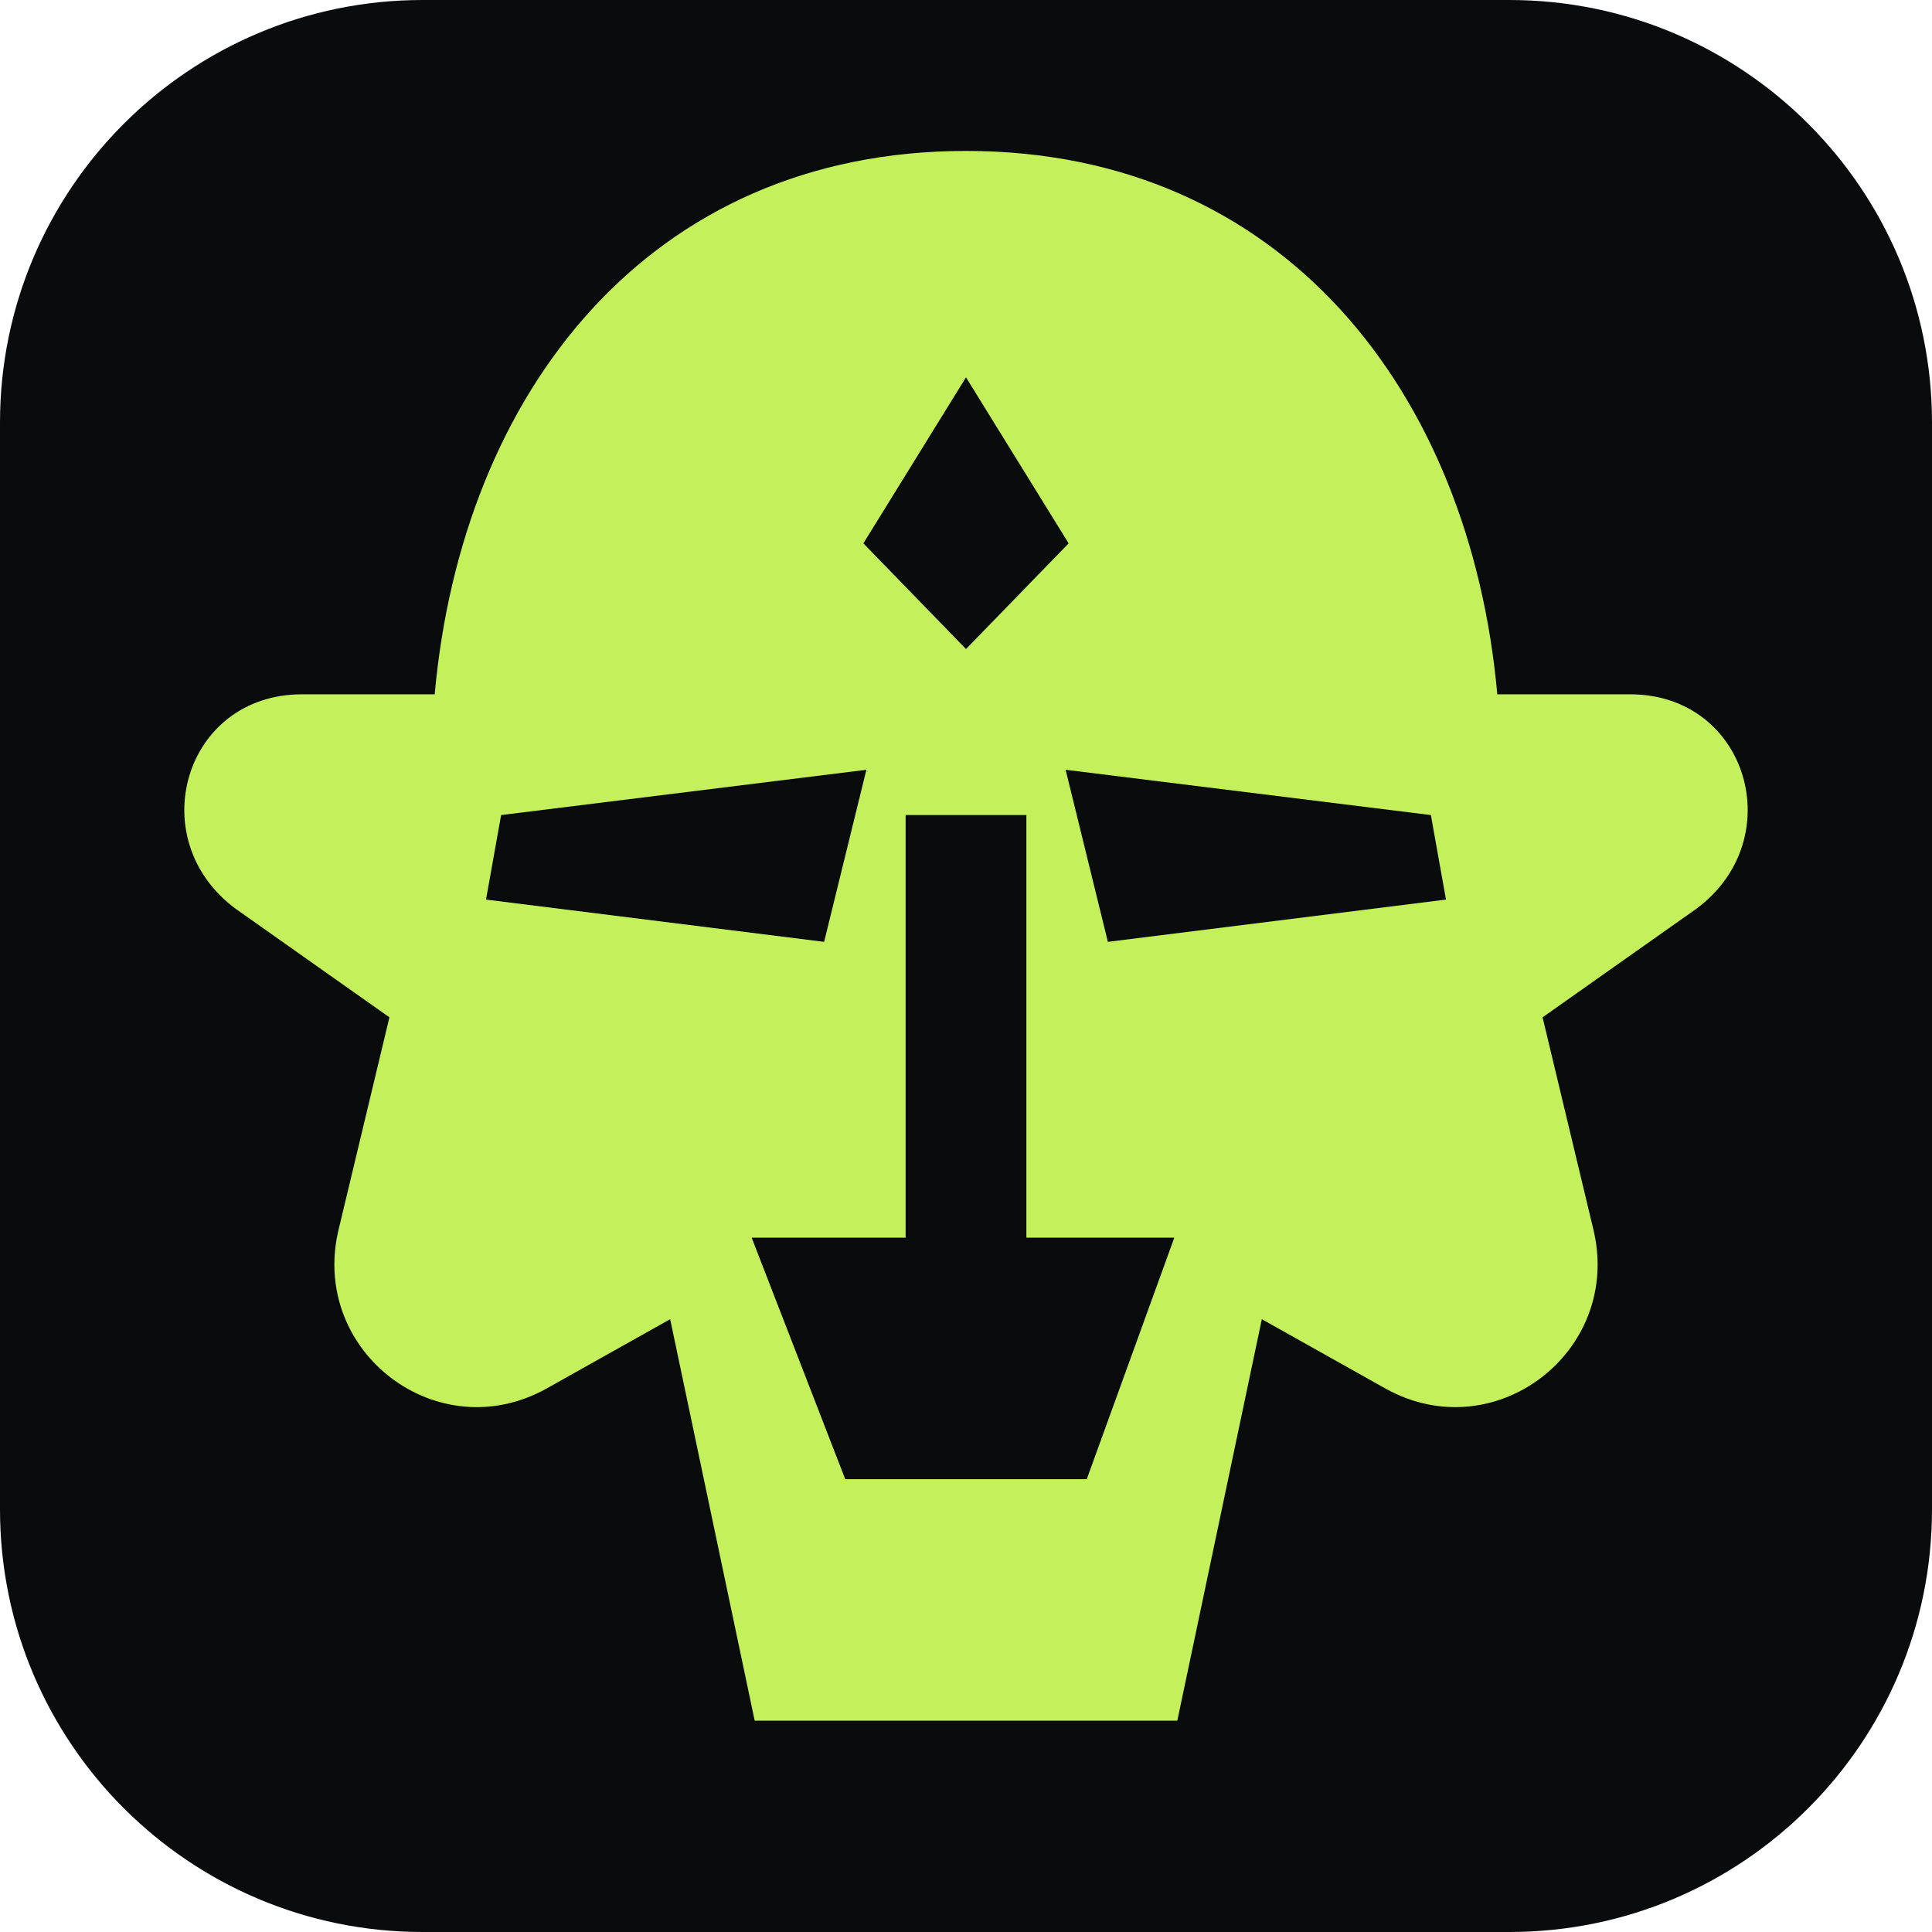
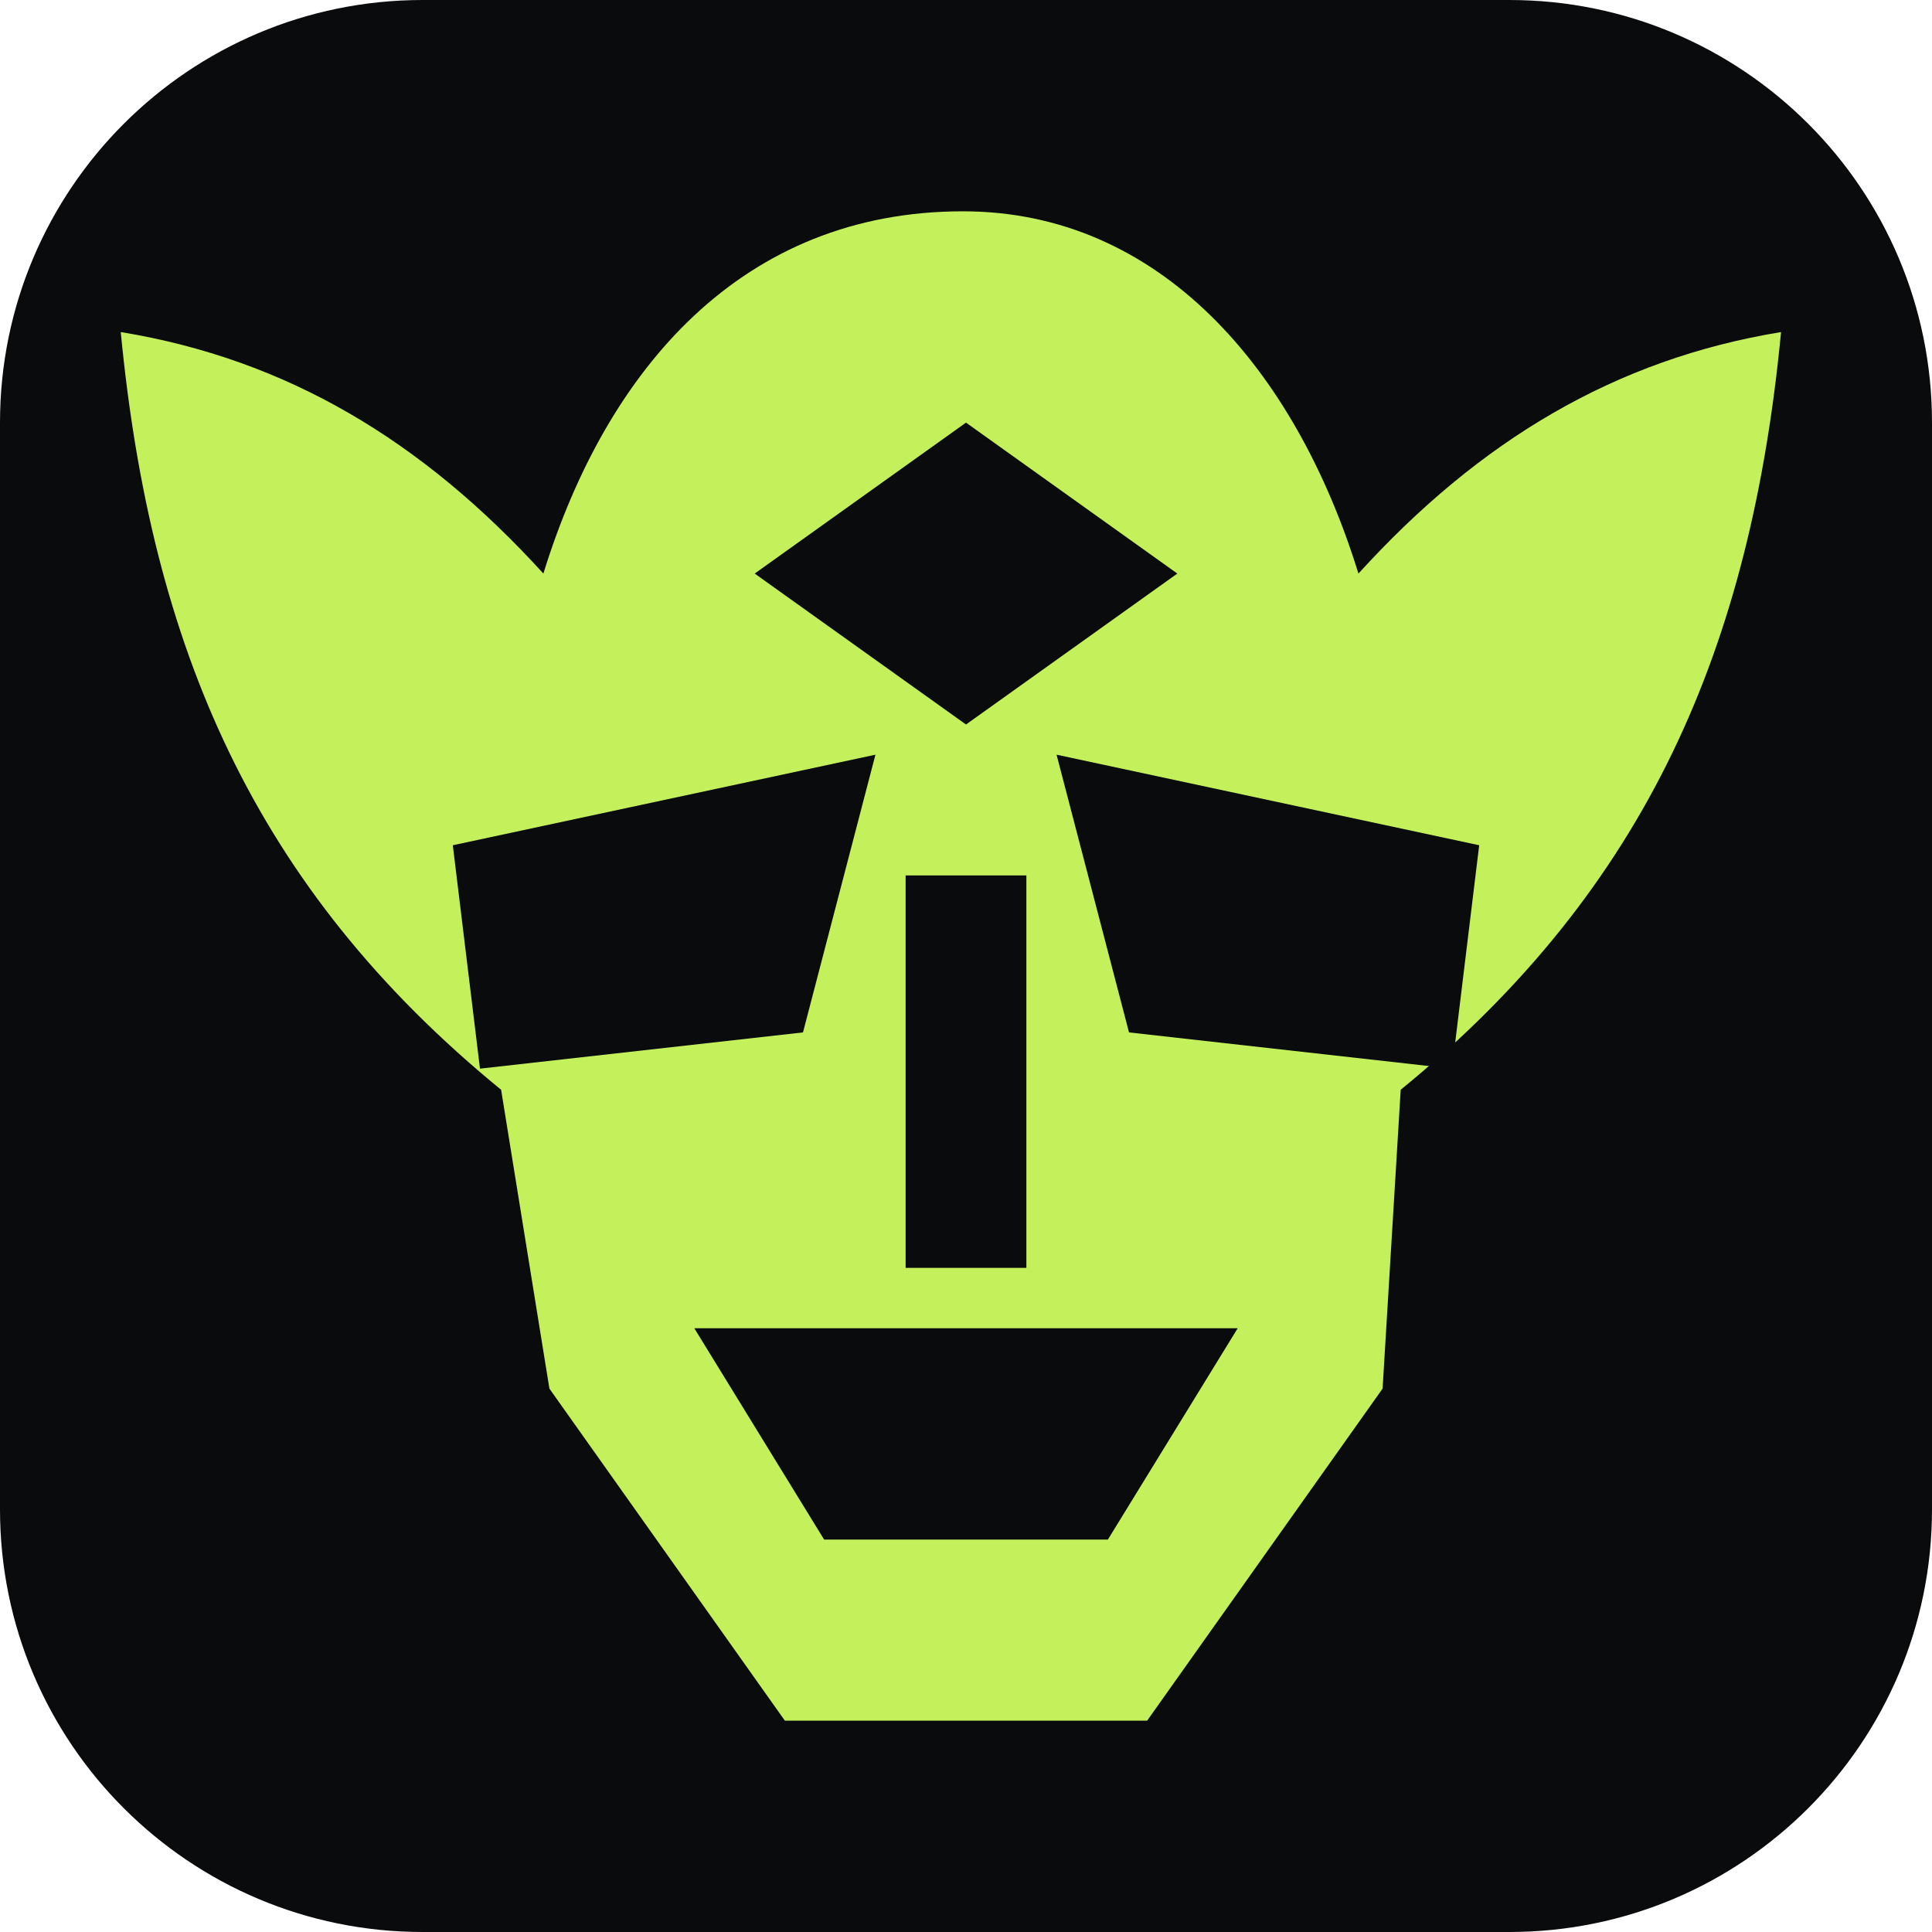
<svg xmlns="http://www.w3.org/2000/svg" viewBox="0 0 64 64" fill="none">
  <rect width="64" height="64" rx="14" fill="#090b0d" />
-   <path fill="#c4f15b" d="M32 5C21.5 5 15.3 13 14.4 23H10c-3.9 0-5.3 4.8-2.2 7.1l5.1 3.6-1.7 7.1c-.9 4 3.3 7.2 6.9 5.2l4.1-2.3L25 57h14l2.8-13.3 4.1 2.3c3.6 2 7.8-1.2 6.9-5.2l-1.7-7.1 5.1-3.6C59.3 27.8 57.9 23 54 23h-4.4C48.7 13 42.5 5 32 5Z" />
-   <path fill="#090b0d" d="m16.6 27 12.1-1.5-1.4 5.7-11.2-1.4zm30.8 0-12.1-1.5 1.4 5.7 11.2-1.4zM30 27h4v14h-4zm-5.1 14h14L36 49h-8z" />
-   <path fill="#090b0d" d="M32 12.5 35.4 18 32 21.5 28.6 18z" />
+   <path fill="#c4f15b" d="M31.9 7C24.6 7 20.1 12.2 18 19c-4-4.4-8.5-7.1-14-8 1 10.4 4.4 18.4 12.6 25.1L18.2 46 26 57h12l7.8-11 .6-9.9C54.6 29.4 58 21.4 59 11c-5.5.9-10 3.6-14 8C42.9 12.2 38.4 7 31.9 7Z" />
+   <path fill="#090b0d" d="m15 28 14-3-2.4 9.2-10.7 1.2zm34 0-14-3 2.4 9.2 10.7 1.2zM30 29h4v13h-4zm-7 15h18l-4.3 7h-9.4z" />
+   <path fill="#090b0d" d="m25 19 7-5 7 5-7 5z" />
</svg>
